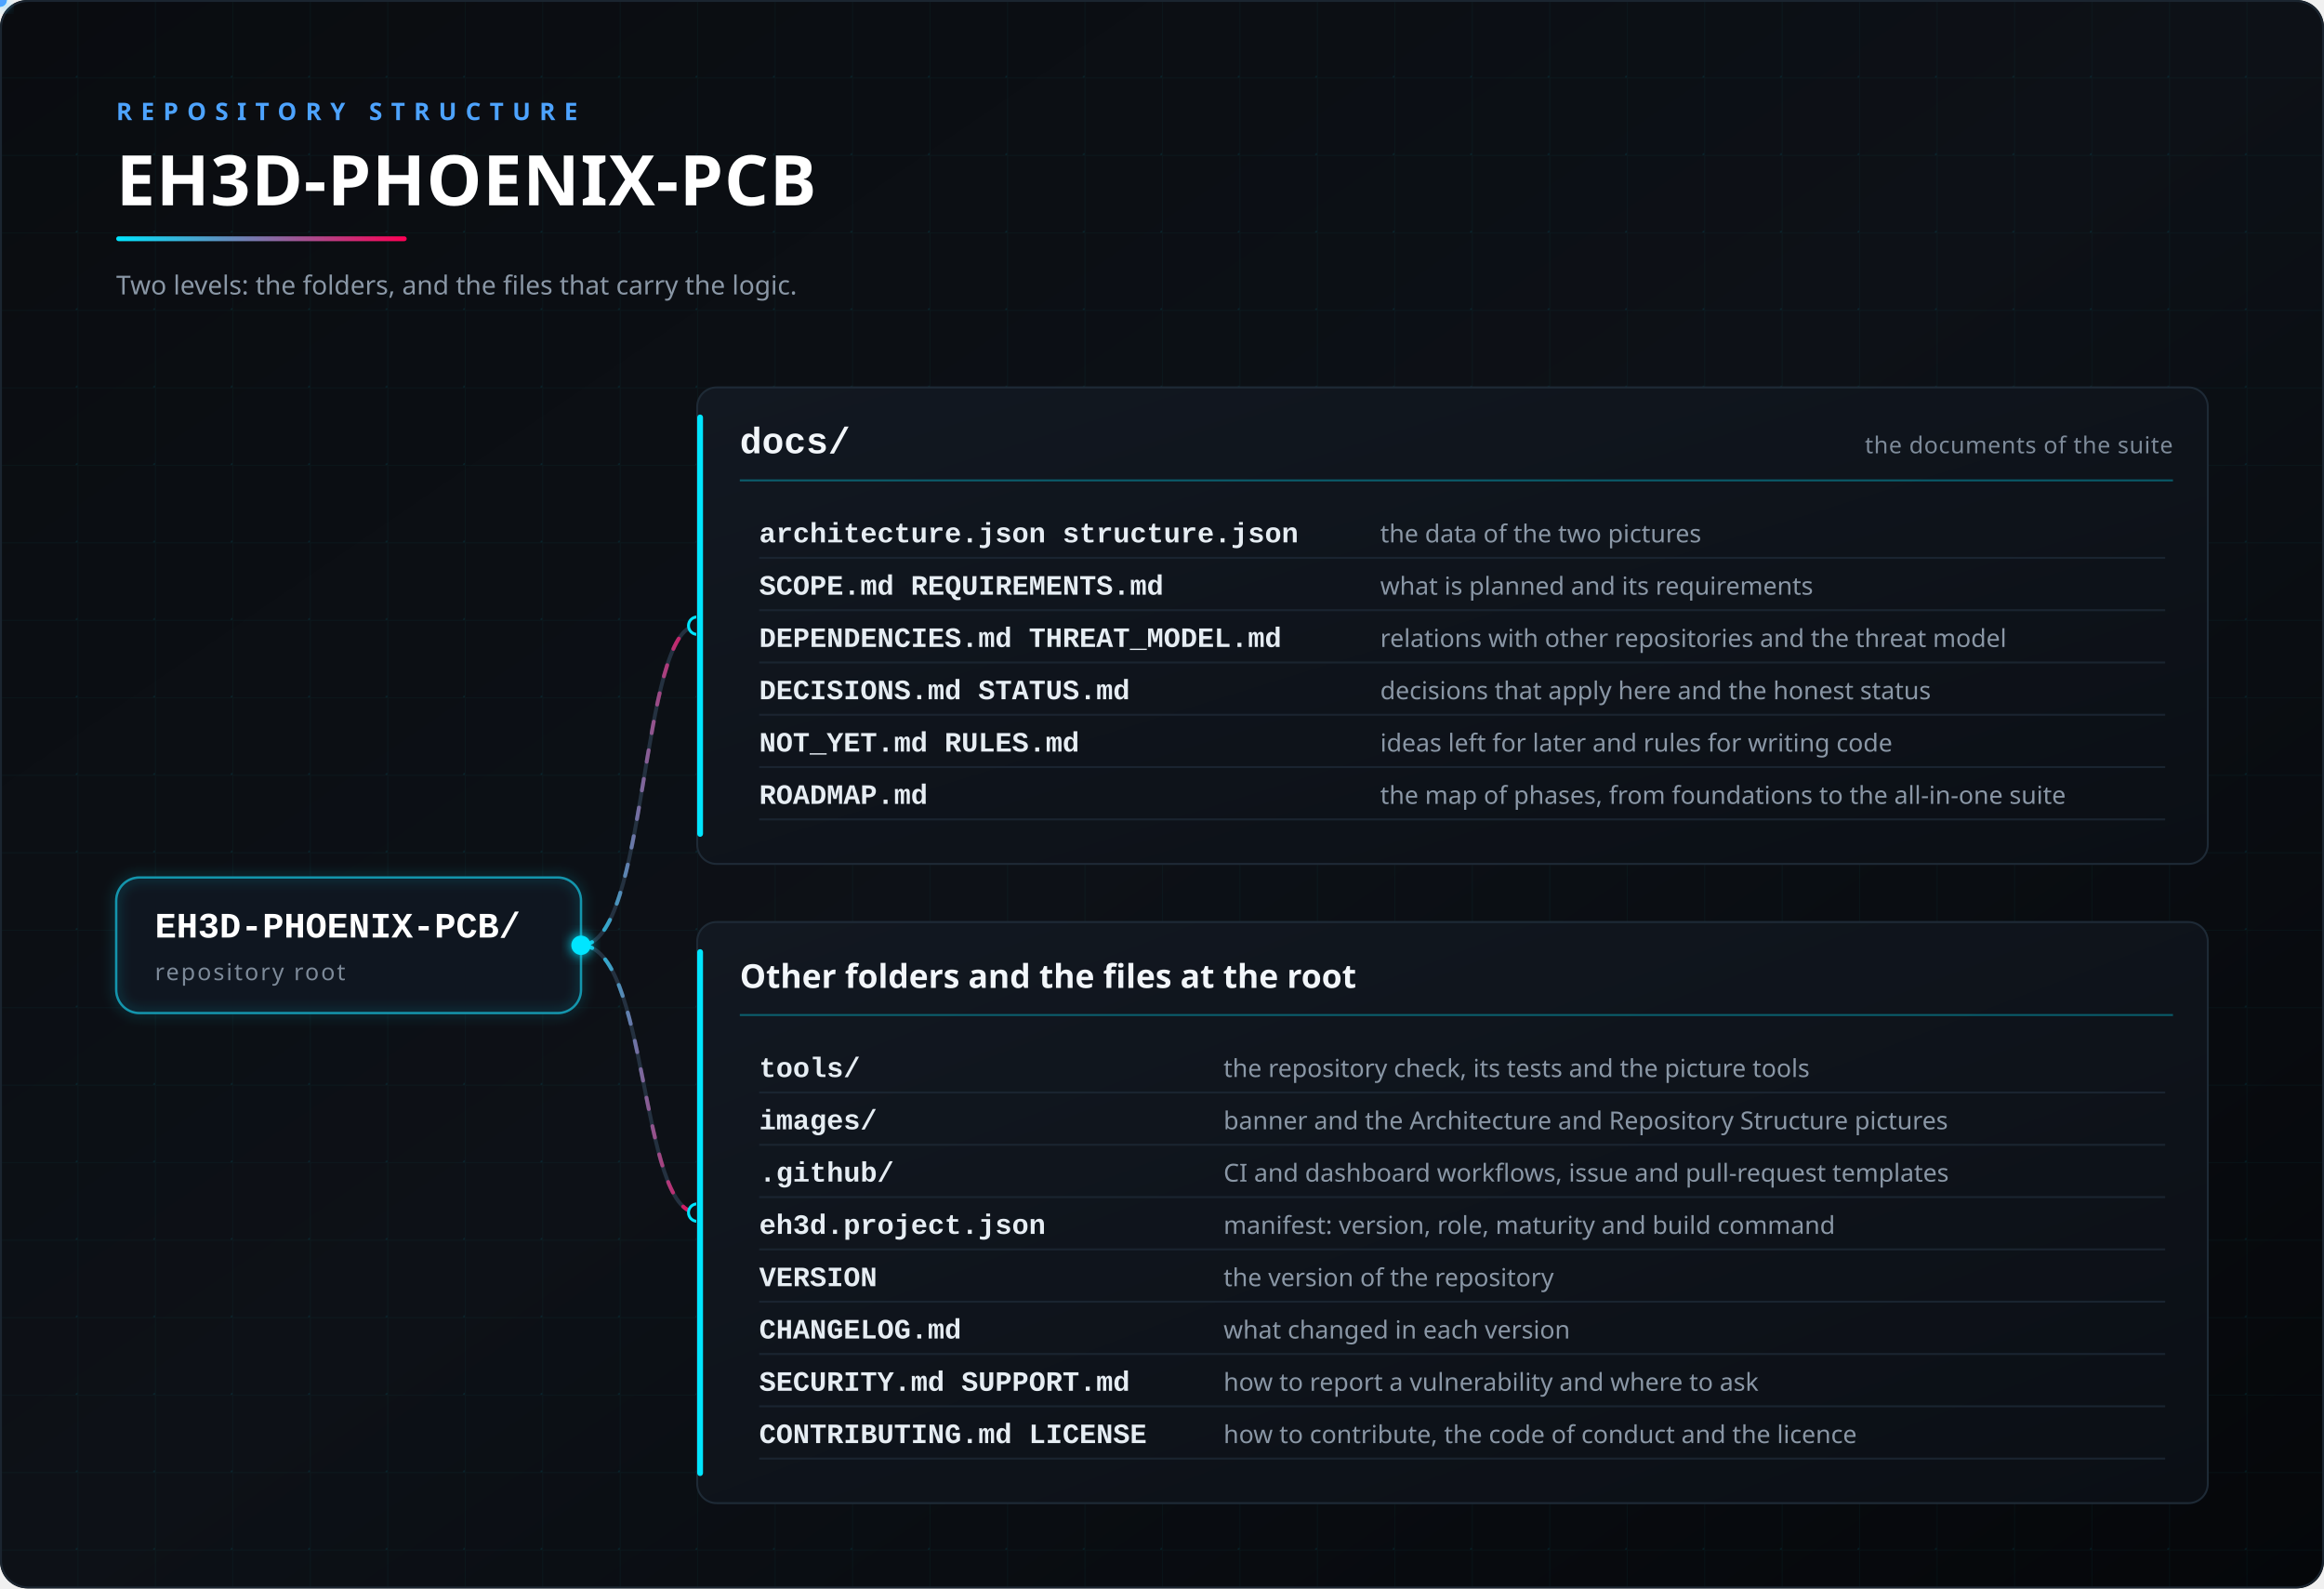
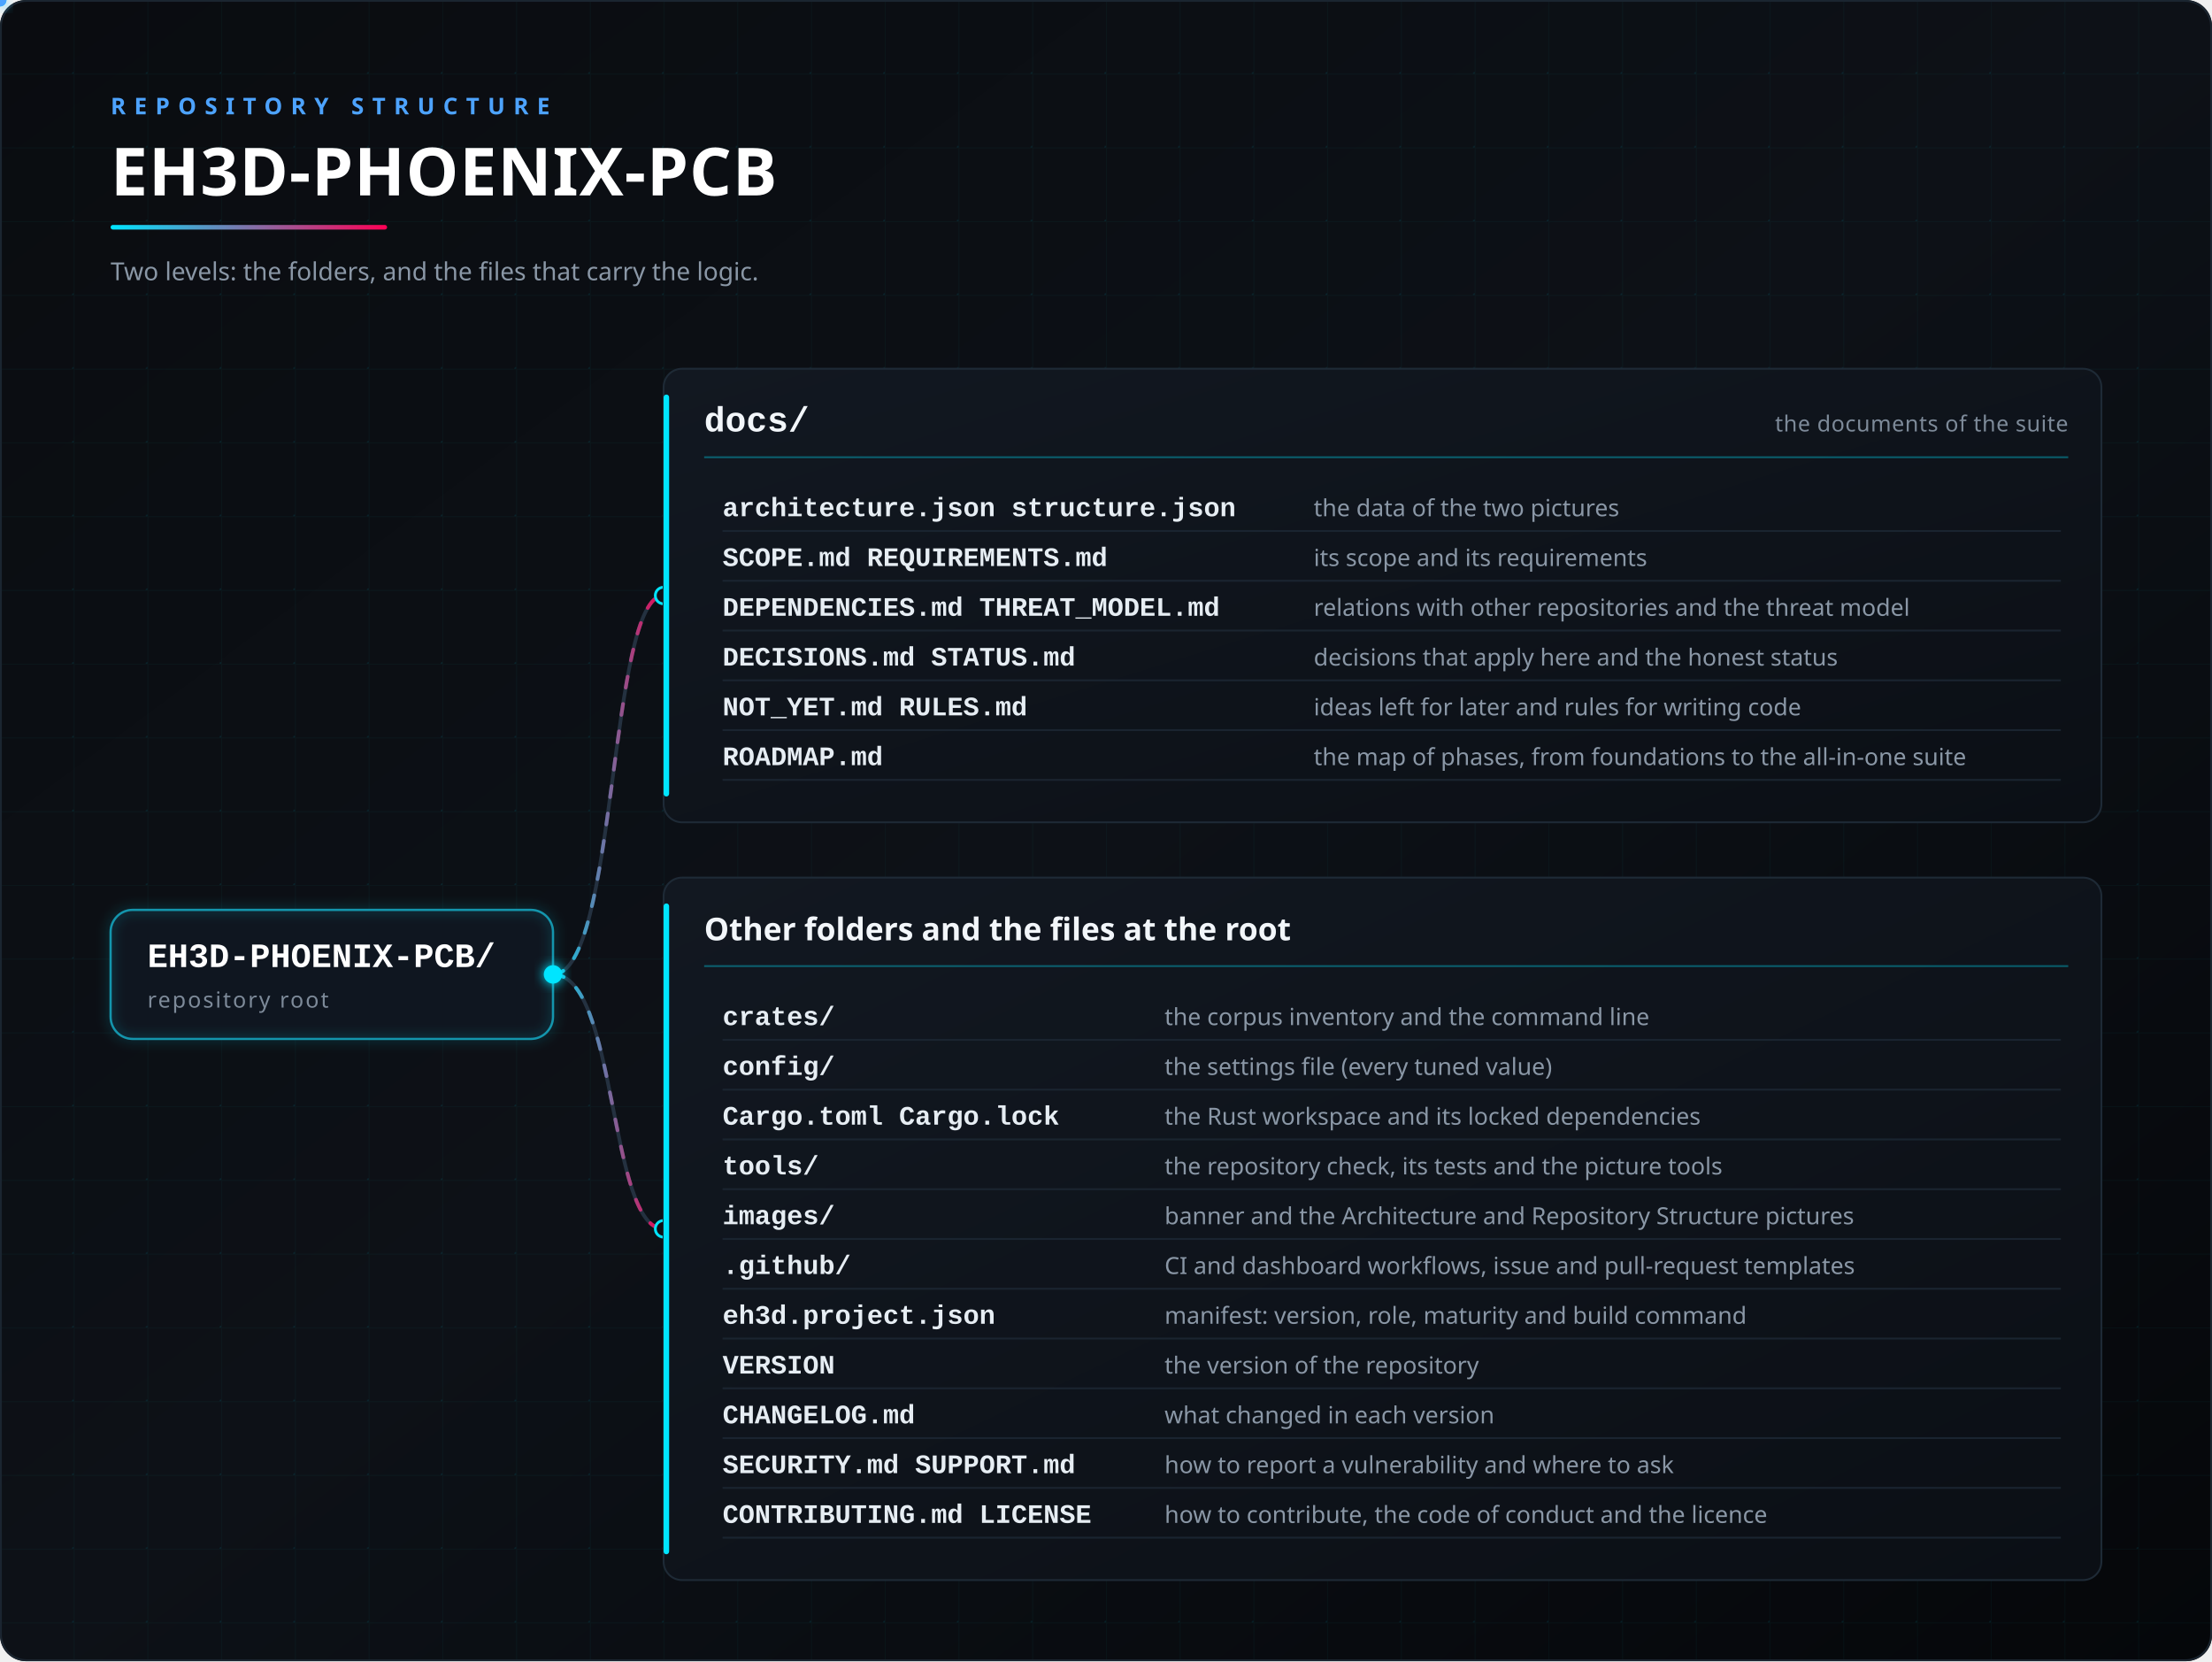
- <svg xmlns="http://www.w3.org/2000/svg" viewBox="0 0 1200 820" width="100%" role="img" aria-labelledby="t d">
+ <svg xmlns="http://www.w3.org/2000/svg" viewBox="0 0 1200 901" width="100%" role="img" aria-labelledby="t d">
  <defs>
    <linearGradient id="bg" x1="0" y1="0" x2="1" y2="1">
      <stop offset="0" stop-color="#0A0C10" />
      <stop offset="0.5" stop-color="#0D1117" />
      <stop offset="1" stop-color="#05070A" />
    </linearGradient>
    <linearGradient id="card" x1="0" y1="0" x2="1" y2="1">
      <stop offset="0" stop-color="#121821" />
      <stop offset="1" stop-color="#0B0F15" />
    </linearGradient>
    <linearGradient id="line" x1="0" y1="0" x2="1" y2="0">
      <stop offset="0" stop-color="#00E5FF" />
      <stop offset="1" stop-color="#FF0055" />
    </linearGradient>
    <filter id="glow" x="-50%" y="-50%" width="200%" height="200%">
      <feGaussianBlur stdDeviation="3" result="b" />
      <feMerge>
        <feMergeNode in="b" />
        <feMergeNode in="SourceGraphic" />
      </feMerge>
    </filter>
    <pattern id="grid" width="40" height="40" patternUnits="userSpaceOnUse">
      <path d="M40 0H0V40" fill="none" stroke="#00E5FF" stroke-opacity="0.035" />
      <circle cx="40" cy="40" r="1" fill="#00E5FF" fill-opacity="0.09" />
    </pattern>
  </defs>
-   <rect width="1200" height="820" rx="14" fill="url(#bg)" />
-   <rect width="1200" height="820" rx="14" fill="url(#grid)" />
-   <rect x="0.5" y="0.5" width="1199" height="819" rx="14" fill="none" stroke="#1B2530" />
+   <rect width="1200" height="901" rx="14" fill="url(#bg)" />
+   <rect width="1200" height="901" rx="14" fill="url(#grid)" />
+   <rect x="0.5" y="0.5" width="1199" height="900" rx="14" fill="none" stroke="#1B2530" />
  <text x="60" y="62" font-family="'Segoe UI','Noto Sans','Noto Sans CJK SC','Microsoft YaHei','Yu Gothic','Helvetica Neue',Helvetica,Arial,sans-serif" font-size="12.5" font-weight="600" fill="#4DA3FF" text-anchor="start" letter-spacing="4.5">REPOSITORY STRUCTURE</text>
  <text x="60" y="106" font-family="'Segoe UI','Noto Sans','Noto Sans CJK SC','Microsoft YaHei','Yu Gothic','Helvetica Neue',Helvetica,Arial,sans-serif" font-size="36" font-weight="700" fill="#FFFFFF" text-anchor="start" letter-spacing="0.5">EH3D-PHOENIX-PCB</text>
  <rect x="60" y="122" width="150" height="2.5" rx="1.25" fill="url(#line)">
    <animate attributeName="width" values="40;150;150" keyTimes="0;0.4;1" dur="3s" repeatCount="indefinite" />
  </rect>
  <text x="60" y="152" font-family="'Segoe UI','Noto Sans','Noto Sans CJK SC','Microsoft YaHei','Yu Gothic','Helvetica Neue',Helvetica,Arial,sans-serif" font-size="13.5" font-weight="400" fill="#8A97A6" text-anchor="start">Two levels: the folders, and the files that carry the logic.</text>
-   <path id="c0" d="M300,488 C335,488 330,323 360,323" fill="none" stroke="#243140" stroke-width="2" />
-   <path d="M300,488 C335,488 330,323 360,323" fill="none" stroke="url(#line)" stroke-width="2" stroke-linecap="round" stroke-dasharray="6 9" opacity="0.9">
+   <path id="c0" d="M300,528.5 C335,528.5 330,323 360,323" fill="none" stroke="#243140" stroke-width="2" />
+   <path d="M300,528.5 C335,528.5 330,323 360,323" fill="none" stroke="url(#line)" stroke-width="2" stroke-linecap="round" stroke-dasharray="6 9" opacity="0.9">
    <animate attributeName="stroke-dashoffset" from="0" to="-30" dur="1.6s" repeatCount="indefinite" />
  </path>
  <circle cx="360" cy="323" r="4.5" fill="#0D1117" stroke="#00E5FF" stroke-width="1.5" />
-   <path id="c1" d="M300,488 C335,488 330,626 360,626" fill="none" stroke="#243140" stroke-width="2" />
-   <path d="M300,488 C335,488 330,626 360,626" fill="none" stroke="url(#line)" stroke-width="2" stroke-linecap="round" stroke-dasharray="6 9" opacity="0.9">
+   <path id="c1" d="M300,528.5 C335,528.5 330,666.5 360,666.5" fill="none" stroke="#243140" stroke-width="2" />
+   <path d="M300,528.5 C335,528.5 330,666.5 360,666.5" fill="none" stroke="url(#line)" stroke-width="2" stroke-linecap="round" stroke-dasharray="6 9" opacity="0.9">
    <animate attributeName="stroke-dashoffset" from="0" to="-30" dur="1.6s" repeatCount="indefinite" />
  </path>
-   <circle cx="360" cy="626" r="4.5" fill="#0D1117" stroke="#00E5FF" stroke-width="1.5" />
+   <circle cx="360" cy="666.5" r="4.5" fill="#0D1117" stroke="#00E5FF" stroke-width="1.5" />
  <circle r="3.5" fill="#00E5FF" filter="url(#glow)">
    <animateMotion dur="3.4s" repeatCount="indefinite">
      <mpath href="#c0" />
    </animateMotion>
  </circle>
  <circle r="3.5" fill="#4DA3FF" filter="url(#glow)">
    <animateMotion dur="4.2s" repeatCount="indefinite">
      <mpath href="#c1" />
    </animateMotion>
  </circle>
-   <rect x="60" y="453" width="240" height="70" rx="12" fill="#0F1620" stroke="#2A3A4C" stroke-width="1.2" />
-   <rect x="60" y="453" width="240" height="70" rx="12" fill="none" stroke="#00E5FF" stroke-opacity="0.5" stroke-width="1.2" filter="url(#glow)">
+   <rect x="60" y="493.5" width="240" height="70" rx="12" fill="#0F1620" stroke="#2A3A4C" stroke-width="1.2" />
+   <rect x="60" y="493.5" width="240" height="70" rx="12" fill="none" stroke="#00E5FF" stroke-opacity="0.5" stroke-width="1.2" filter="url(#glow)">
    <animate attributeName="stroke-opacity" values="0.15;0.6;0.15" dur="3.6s" repeatCount="indefinite" />
  </rect>
-   <text x="80" y="484" font-family="'JetBrains Mono','Cascadia Code','SFMono-Regular',Consolas,'Liberation Mono',monospace" font-size="18.5" font-weight="700" fill="#FFFFFF" text-anchor="start">EH3D-PHOENIX-PCB/</text>
-   <text x="80" y="506" font-family="'Segoe UI','Noto Sans','Noto Sans CJK SC','Microsoft YaHei','Yu Gothic','Helvetica Neue',Helvetica,Arial,sans-serif" font-size="12" font-weight="400" fill="#7D8A99" text-anchor="start" letter-spacing="1">repository root</text>
-   <circle cx="300" cy="488" r="5" fill="#00E5FF" filter="url(#glow)" />
+   <text x="80" y="524.5" font-family="'JetBrains Mono','Cascadia Code','SFMono-Regular',Consolas,'Liberation Mono',monospace" font-size="18.5" font-weight="700" fill="#FFFFFF" text-anchor="start">EH3D-PHOENIX-PCB/</text>
+   <text x="80" y="546.5" font-family="'Segoe UI','Noto Sans','Noto Sans CJK SC','Microsoft YaHei','Yu Gothic','Helvetica Neue',Helvetica,Arial,sans-serif" font-size="12" font-weight="400" fill="#7D8A99" text-anchor="start" letter-spacing="1">repository root</text>
+   <circle cx="300" cy="528.5" r="5" fill="#00E5FF" filter="url(#glow)" />
  <rect x="360" y="200" width="780" height="246" rx="10" fill="url(#card)" stroke="#1E2A36" stroke-width="1" />
  <rect x="360" y="214" width="3" height="218" rx="1.5" fill="#00E5FF">
    <animate attributeName="opacity" values="0.55;1;0.55" dur="4s" begin="0s" repeatCount="indefinite" />
  </rect>
  <text x="382" y="234" font-family="'JetBrains Mono','Cascadia Code','SFMono-Regular',Consolas,'Liberation Mono',monospace" font-size="19" font-weight="700" fill="#F2F6FA" text-anchor="start">docs/</text>
  <text x="1122" y="234" font-family="'Segoe UI','Noto Sans','Noto Sans CJK SC','Microsoft YaHei','Yu Gothic','Helvetica Neue',Helvetica,Arial,sans-serif" font-size="12" font-weight="400" fill="#7D8A99" text-anchor="end" letter-spacing="0.3">the documents of the suite</text>
  <line x1="382" y1="248" x2="1122" y2="248" stroke="#00E5FF" stroke-opacity="0.35" stroke-width="1" />
  <text x="392" y="280" font-family="'JetBrains Mono','Cascadia Code','SFMono-Regular',Consolas,'Liberation Mono',monospace" font-size="14.5" font-weight="600" fill="#E6EDF3" text-anchor="start">architecture.json  structure.json</text>
  <text x="712.67" y="280" font-family="'Segoe UI','Noto Sans','Noto Sans CJK SC','Microsoft YaHei','Yu Gothic','Helvetica Neue',Helvetica,Arial,sans-serif" font-size="12.8" font-weight="400" fill="#8A97A6" text-anchor="start">the data of the two pictures</text>
  <line x1="392" y1="288" x2="1118" y2="288" stroke="#1A2430" stroke-width="1" />
  <text x="392" y="307" font-family="'JetBrains Mono','Cascadia Code','SFMono-Regular',Consolas,'Liberation Mono',monospace" font-size="14.5" font-weight="600" fill="#E6EDF3" text-anchor="start">SCOPE.md  REQUIREMENTS.md</text>
-   <text x="712.67" y="307" font-family="'Segoe UI','Noto Sans','Noto Sans CJK SC','Microsoft YaHei','Yu Gothic','Helvetica Neue',Helvetica,Arial,sans-serif" font-size="12.8" font-weight="400" fill="#8A97A6" text-anchor="start">what is planned and its requirements</text>
+   <text x="712.67" y="307" font-family="'Segoe UI','Noto Sans','Noto Sans CJK SC','Microsoft YaHei','Yu Gothic','Helvetica Neue',Helvetica,Arial,sans-serif" font-size="12.8" font-weight="400" fill="#8A97A6" text-anchor="start">its scope and its requirements</text>
  <line x1="392" y1="315" x2="1118" y2="315" stroke="#1A2430" stroke-width="1" />
  <text x="392" y="334" font-family="'JetBrains Mono','Cascadia Code','SFMono-Regular',Consolas,'Liberation Mono',monospace" font-size="14.5" font-weight="600" fill="#E6EDF3" text-anchor="start">DEPENDENCIES.md  THREAT_MODEL.md</text>
  <text x="712.67" y="334" font-family="'Segoe UI','Noto Sans','Noto Sans CJK SC','Microsoft YaHei','Yu Gothic','Helvetica Neue',Helvetica,Arial,sans-serif" font-size="12.8" font-weight="400" fill="#8A97A6" text-anchor="start">relations with other repositories and the threat model</text>
  <line x1="392" y1="342" x2="1118" y2="342" stroke="#1A2430" stroke-width="1" />
  <text x="392" y="361" font-family="'JetBrains Mono','Cascadia Code','SFMono-Regular',Consolas,'Liberation Mono',monospace" font-size="14.5" font-weight="600" fill="#E6EDF3" text-anchor="start">DECISIONS.md  STATUS.md</text>
  <text x="712.67" y="361" font-family="'Segoe UI','Noto Sans','Noto Sans CJK SC','Microsoft YaHei','Yu Gothic','Helvetica Neue',Helvetica,Arial,sans-serif" font-size="12.8" font-weight="400" fill="#8A97A6" text-anchor="start">decisions that apply here and the honest status</text>
  <line x1="392" y1="369" x2="1118" y2="369" stroke="#1A2430" stroke-width="1" />
  <text x="392" y="388" font-family="'JetBrains Mono','Cascadia Code','SFMono-Regular',Consolas,'Liberation Mono',monospace" font-size="14.5" font-weight="600" fill="#E6EDF3" text-anchor="start">NOT_YET.md  RULES.md</text>
  <text x="712.67" y="388" font-family="'Segoe UI','Noto Sans','Noto Sans CJK SC','Microsoft YaHei','Yu Gothic','Helvetica Neue',Helvetica,Arial,sans-serif" font-size="12.8" font-weight="400" fill="#8A97A6" text-anchor="start">ideas left for later and rules for writing code</text>
  <line x1="392" y1="396" x2="1118" y2="396" stroke="#1A2430" stroke-width="1" />
  <text x="392" y="415" font-family="'JetBrains Mono','Cascadia Code','SFMono-Regular',Consolas,'Liberation Mono',monospace" font-size="14.5" font-weight="600" fill="#E6EDF3" text-anchor="start">ROADMAP.md</text>
  <text x="712.67" y="415" font-family="'Segoe UI','Noto Sans','Noto Sans CJK SC','Microsoft YaHei','Yu Gothic','Helvetica Neue',Helvetica,Arial,sans-serif" font-size="12.8" font-weight="400" fill="#8A97A6" text-anchor="start">the map of phases, from foundations to the all-in-one suite</text>
  <line x1="392" y1="423" x2="1118" y2="423" stroke="#1A2430" stroke-width="1" />
-   <rect x="360" y="476" width="780" height="300" rx="10" fill="url(#card)" stroke="#1E2A36" stroke-width="1" />
-   <rect x="360" y="490" width="3" height="272" rx="1.5" fill="#00E5FF">
+   <rect x="360" y="476" width="780" height="381" rx="10" fill="url(#card)" stroke="#1E2A36" stroke-width="1" />
+   <rect x="360" y="490" width="3" height="353" rx="1.5" fill="#00E5FF">
    <animate attributeName="opacity" values="0.55;1;0.55" dur="4s" begin="0.6s" repeatCount="indefinite" />
  </rect>
  <text x="382" y="510" font-family="'Segoe UI','Noto Sans','Noto Sans CJK SC','Microsoft YaHei','Yu Gothic','Helvetica Neue',Helvetica,Arial,sans-serif" font-size="17" font-weight="700" fill="#F2F6FA" text-anchor="start">Other folders and the files at the root</text>
  <line x1="382" y1="524" x2="1122" y2="524" stroke="#00E5FF" stroke-opacity="0.35" stroke-width="1" />
-   <text x="392" y="556" font-family="'JetBrains Mono','Cascadia Code','SFMono-Regular',Consolas,'Liberation Mono',monospace" font-size="14.5" font-weight="600" fill="#E6EDF3" text-anchor="start">tools/</text>
-   <text x="631.76" y="556" font-family="'Segoe UI','Noto Sans','Noto Sans CJK SC','Microsoft YaHei','Yu Gothic','Helvetica Neue',Helvetica,Arial,sans-serif" font-size="12.8" font-weight="400" fill="#8A97A6" text-anchor="start">the repository check, its tests and the picture tools</text>
+   <text x="392" y="556" font-family="'JetBrains Mono','Cascadia Code','SFMono-Regular',Consolas,'Liberation Mono',monospace" font-size="14.5" font-weight="600" fill="#E6EDF3" text-anchor="start">crates/</text>
+   <text x="631.76" y="556" font-family="'Segoe UI','Noto Sans','Noto Sans CJK SC','Microsoft YaHei','Yu Gothic','Helvetica Neue',Helvetica,Arial,sans-serif" font-size="12.8" font-weight="400" fill="#8A97A6" text-anchor="start">the corpus inventory and the command line</text>
  <line x1="392" y1="564" x2="1118" y2="564" stroke="#1A2430" stroke-width="1" />
-   <text x="392" y="583" font-family="'JetBrains Mono','Cascadia Code','SFMono-Regular',Consolas,'Liberation Mono',monospace" font-size="14.5" font-weight="600" fill="#E6EDF3" text-anchor="start">images/</text>
-   <text x="631.76" y="583" font-family="'Segoe UI','Noto Sans','Noto Sans CJK SC','Microsoft YaHei','Yu Gothic','Helvetica Neue',Helvetica,Arial,sans-serif" font-size="12.8" font-weight="400" fill="#8A97A6" text-anchor="start">banner and the Architecture and Repository Structure pictures</text>
+   <text x="392" y="583" font-family="'JetBrains Mono','Cascadia Code','SFMono-Regular',Consolas,'Liberation Mono',monospace" font-size="14.5" font-weight="600" fill="#E6EDF3" text-anchor="start">config/</text>
+   <text x="631.76" y="583" font-family="'Segoe UI','Noto Sans','Noto Sans CJK SC','Microsoft YaHei','Yu Gothic','Helvetica Neue',Helvetica,Arial,sans-serif" font-size="12.8" font-weight="400" fill="#8A97A6" text-anchor="start">the settings file (every tuned value)</text>
  <line x1="392" y1="591" x2="1118" y2="591" stroke="#1A2430" stroke-width="1" />
-   <text x="392" y="610" font-family="'JetBrains Mono','Cascadia Code','SFMono-Regular',Consolas,'Liberation Mono',monospace" font-size="14.5" font-weight="600" fill="#E6EDF3" text-anchor="start">.github/</text>
-   <text x="631.76" y="610" font-family="'Segoe UI','Noto Sans','Noto Sans CJK SC','Microsoft YaHei','Yu Gothic','Helvetica Neue',Helvetica,Arial,sans-serif" font-size="12.8" font-weight="400" fill="#8A97A6" text-anchor="start">CI and dashboard workflows, issue and pull-request templates</text>
+   <text x="392" y="610" font-family="'JetBrains Mono','Cascadia Code','SFMono-Regular',Consolas,'Liberation Mono',monospace" font-size="14.5" font-weight="600" fill="#E6EDF3" text-anchor="start">Cargo.toml  Cargo.lock</text>
+   <text x="631.76" y="610" font-family="'Segoe UI','Noto Sans','Noto Sans CJK SC','Microsoft YaHei','Yu Gothic','Helvetica Neue',Helvetica,Arial,sans-serif" font-size="12.8" font-weight="400" fill="#8A97A6" text-anchor="start">the Rust workspace and its locked dependencies</text>
  <line x1="392" y1="618" x2="1118" y2="618" stroke="#1A2430" stroke-width="1" />
-   <text x="392" y="637" font-family="'JetBrains Mono','Cascadia Code','SFMono-Regular',Consolas,'Liberation Mono',monospace" font-size="14.5" font-weight="600" fill="#E6EDF3" text-anchor="start">eh3d.project.json</text>
-   <text x="631.76" y="637" font-family="'Segoe UI','Noto Sans','Noto Sans CJK SC','Microsoft YaHei','Yu Gothic','Helvetica Neue',Helvetica,Arial,sans-serif" font-size="12.8" font-weight="400" fill="#8A97A6" text-anchor="start">manifest: version, role, maturity and build command</text>
+   <text x="392" y="637" font-family="'JetBrains Mono','Cascadia Code','SFMono-Regular',Consolas,'Liberation Mono',monospace" font-size="14.5" font-weight="600" fill="#E6EDF3" text-anchor="start">tools/</text>
+   <text x="631.76" y="637" font-family="'Segoe UI','Noto Sans','Noto Sans CJK SC','Microsoft YaHei','Yu Gothic','Helvetica Neue',Helvetica,Arial,sans-serif" font-size="12.8" font-weight="400" fill="#8A97A6" text-anchor="start">the repository check, its tests and the picture tools</text>
  <line x1="392" y1="645" x2="1118" y2="645" stroke="#1A2430" stroke-width="1" />
-   <text x="392" y="664" font-family="'JetBrains Mono','Cascadia Code','SFMono-Regular',Consolas,'Liberation Mono',monospace" font-size="14.5" font-weight="600" fill="#E6EDF3" text-anchor="start">VERSION</text>
-   <text x="631.76" y="664" font-family="'Segoe UI','Noto Sans','Noto Sans CJK SC','Microsoft YaHei','Yu Gothic','Helvetica Neue',Helvetica,Arial,sans-serif" font-size="12.8" font-weight="400" fill="#8A97A6" text-anchor="start">the version of the repository</text>
+   <text x="392" y="664" font-family="'JetBrains Mono','Cascadia Code','SFMono-Regular',Consolas,'Liberation Mono',monospace" font-size="14.5" font-weight="600" fill="#E6EDF3" text-anchor="start">images/</text>
+   <text x="631.76" y="664" font-family="'Segoe UI','Noto Sans','Noto Sans CJK SC','Microsoft YaHei','Yu Gothic','Helvetica Neue',Helvetica,Arial,sans-serif" font-size="12.8" font-weight="400" fill="#8A97A6" text-anchor="start">banner and the Architecture and Repository Structure pictures</text>
  <line x1="392" y1="672" x2="1118" y2="672" stroke="#1A2430" stroke-width="1" />
-   <text x="392" y="691" font-family="'JetBrains Mono','Cascadia Code','SFMono-Regular',Consolas,'Liberation Mono',monospace" font-size="14.5" font-weight="600" fill="#E6EDF3" text-anchor="start">CHANGELOG.md</text>
-   <text x="631.76" y="691" font-family="'Segoe UI','Noto Sans','Noto Sans CJK SC','Microsoft YaHei','Yu Gothic','Helvetica Neue',Helvetica,Arial,sans-serif" font-size="12.8" font-weight="400" fill="#8A97A6" text-anchor="start">what changed in each version</text>
+   <text x="392" y="691" font-family="'JetBrains Mono','Cascadia Code','SFMono-Regular',Consolas,'Liberation Mono',monospace" font-size="14.5" font-weight="600" fill="#E6EDF3" text-anchor="start">.github/</text>
+   <text x="631.76" y="691" font-family="'Segoe UI','Noto Sans','Noto Sans CJK SC','Microsoft YaHei','Yu Gothic','Helvetica Neue',Helvetica,Arial,sans-serif" font-size="12.8" font-weight="400" fill="#8A97A6" text-anchor="start">CI and dashboard workflows, issue and pull-request templates</text>
  <line x1="392" y1="699" x2="1118" y2="699" stroke="#1A2430" stroke-width="1" />
-   <text x="392" y="718" font-family="'JetBrains Mono','Cascadia Code','SFMono-Regular',Consolas,'Liberation Mono',monospace" font-size="14.5" font-weight="600" fill="#E6EDF3" text-anchor="start">SECURITY.md  SUPPORT.md</text>
-   <text x="631.76" y="718" font-family="'Segoe UI','Noto Sans','Noto Sans CJK SC','Microsoft YaHei','Yu Gothic','Helvetica Neue',Helvetica,Arial,sans-serif" font-size="12.8" font-weight="400" fill="#8A97A6" text-anchor="start">how to report a vulnerability and where to ask</text>
+   <text x="392" y="718" font-family="'JetBrains Mono','Cascadia Code','SFMono-Regular',Consolas,'Liberation Mono',monospace" font-size="14.5" font-weight="600" fill="#E6EDF3" text-anchor="start">eh3d.project.json</text>
+   <text x="631.76" y="718" font-family="'Segoe UI','Noto Sans','Noto Sans CJK SC','Microsoft YaHei','Yu Gothic','Helvetica Neue',Helvetica,Arial,sans-serif" font-size="12.8" font-weight="400" fill="#8A97A6" text-anchor="start">manifest: version, role, maturity and build command</text>
  <line x1="392" y1="726" x2="1118" y2="726" stroke="#1A2430" stroke-width="1" />
-   <text x="392" y="745" font-family="'JetBrains Mono','Cascadia Code','SFMono-Regular',Consolas,'Liberation Mono',monospace" font-size="14.5" font-weight="600" fill="#E6EDF3" text-anchor="start">CONTRIBUTING.md  LICENSE</text>
-   <text x="631.76" y="745" font-family="'Segoe UI','Noto Sans','Noto Sans CJK SC','Microsoft YaHei','Yu Gothic','Helvetica Neue',Helvetica,Arial,sans-serif" font-size="12.8" font-weight="400" fill="#8A97A6" text-anchor="start">how to contribute, the code of conduct and the licence</text>
+   <text x="392" y="745" font-family="'JetBrains Mono','Cascadia Code','SFMono-Regular',Consolas,'Liberation Mono',monospace" font-size="14.5" font-weight="600" fill="#E6EDF3" text-anchor="start">VERSION</text>
+   <text x="631.76" y="745" font-family="'Segoe UI','Noto Sans','Noto Sans CJK SC','Microsoft YaHei','Yu Gothic','Helvetica Neue',Helvetica,Arial,sans-serif" font-size="12.8" font-weight="400" fill="#8A97A6" text-anchor="start">the version of the repository</text>
  <line x1="392" y1="753" x2="1118" y2="753" stroke="#1A2430" stroke-width="1" />
+   <text x="392" y="772" font-family="'JetBrains Mono','Cascadia Code','SFMono-Regular',Consolas,'Liberation Mono',monospace" font-size="14.5" font-weight="600" fill="#E6EDF3" text-anchor="start">CHANGELOG.md</text>
+   <text x="631.76" y="772" font-family="'Segoe UI','Noto Sans','Noto Sans CJK SC','Microsoft YaHei','Yu Gothic','Helvetica Neue',Helvetica,Arial,sans-serif" font-size="12.8" font-weight="400" fill="#8A97A6" text-anchor="start">what changed in each version</text>
+   <line x1="392" y1="780" x2="1118" y2="780" stroke="#1A2430" stroke-width="1" />
+   <text x="392" y="799" font-family="'JetBrains Mono','Cascadia Code','SFMono-Regular',Consolas,'Liberation Mono',monospace" font-size="14.5" font-weight="600" fill="#E6EDF3" text-anchor="start">SECURITY.md  SUPPORT.md</text>
+   <text x="631.76" y="799" font-family="'Segoe UI','Noto Sans','Noto Sans CJK SC','Microsoft YaHei','Yu Gothic','Helvetica Neue',Helvetica,Arial,sans-serif" font-size="12.8" font-weight="400" fill="#8A97A6" text-anchor="start">how to report a vulnerability and where to ask</text>
+   <line x1="392" y1="807" x2="1118" y2="807" stroke="#1A2430" stroke-width="1" />
+   <text x="392" y="826" font-family="'JetBrains Mono','Cascadia Code','SFMono-Regular',Consolas,'Liberation Mono',monospace" font-size="14.5" font-weight="600" fill="#E6EDF3" text-anchor="start">CONTRIBUTING.md  LICENSE</text>
+   <text x="631.76" y="826" font-family="'Segoe UI','Noto Sans','Noto Sans CJK SC','Microsoft YaHei','Yu Gothic','Helvetica Neue',Helvetica,Arial,sans-serif" font-size="12.8" font-weight="400" fill="#8A97A6" text-anchor="start">how to contribute, the code of conduct and the licence</text>
+   <line x1="392" y1="834" x2="1118" y2="834" stroke="#1A2430" stroke-width="1" />
</svg>
